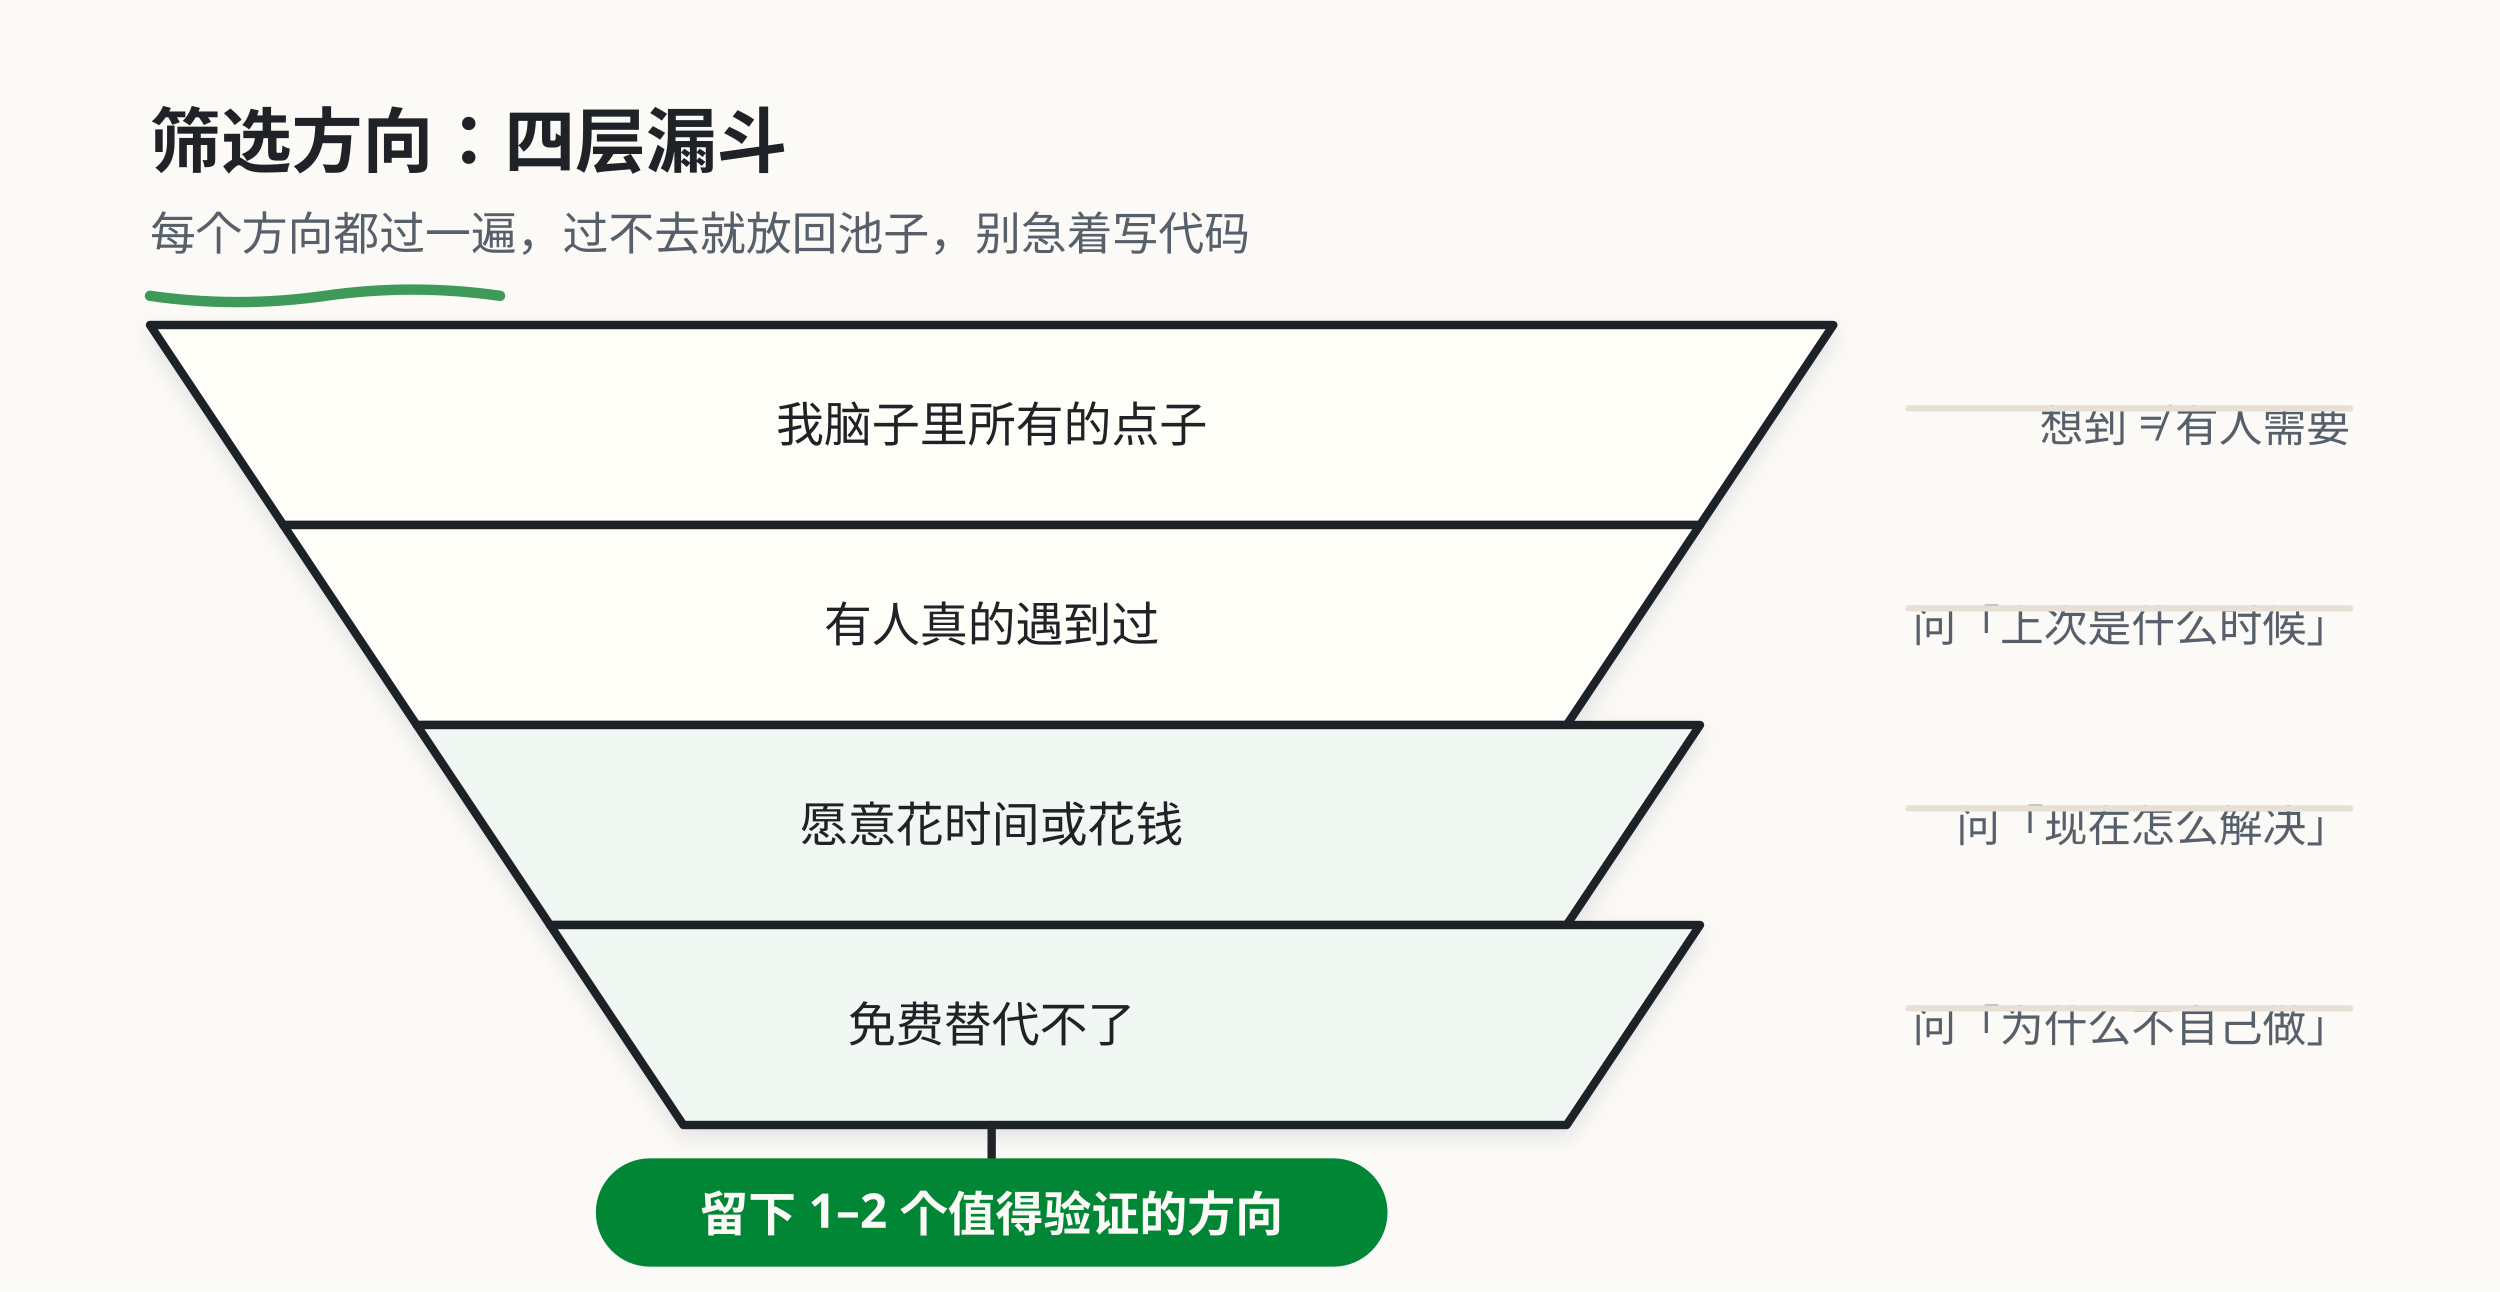
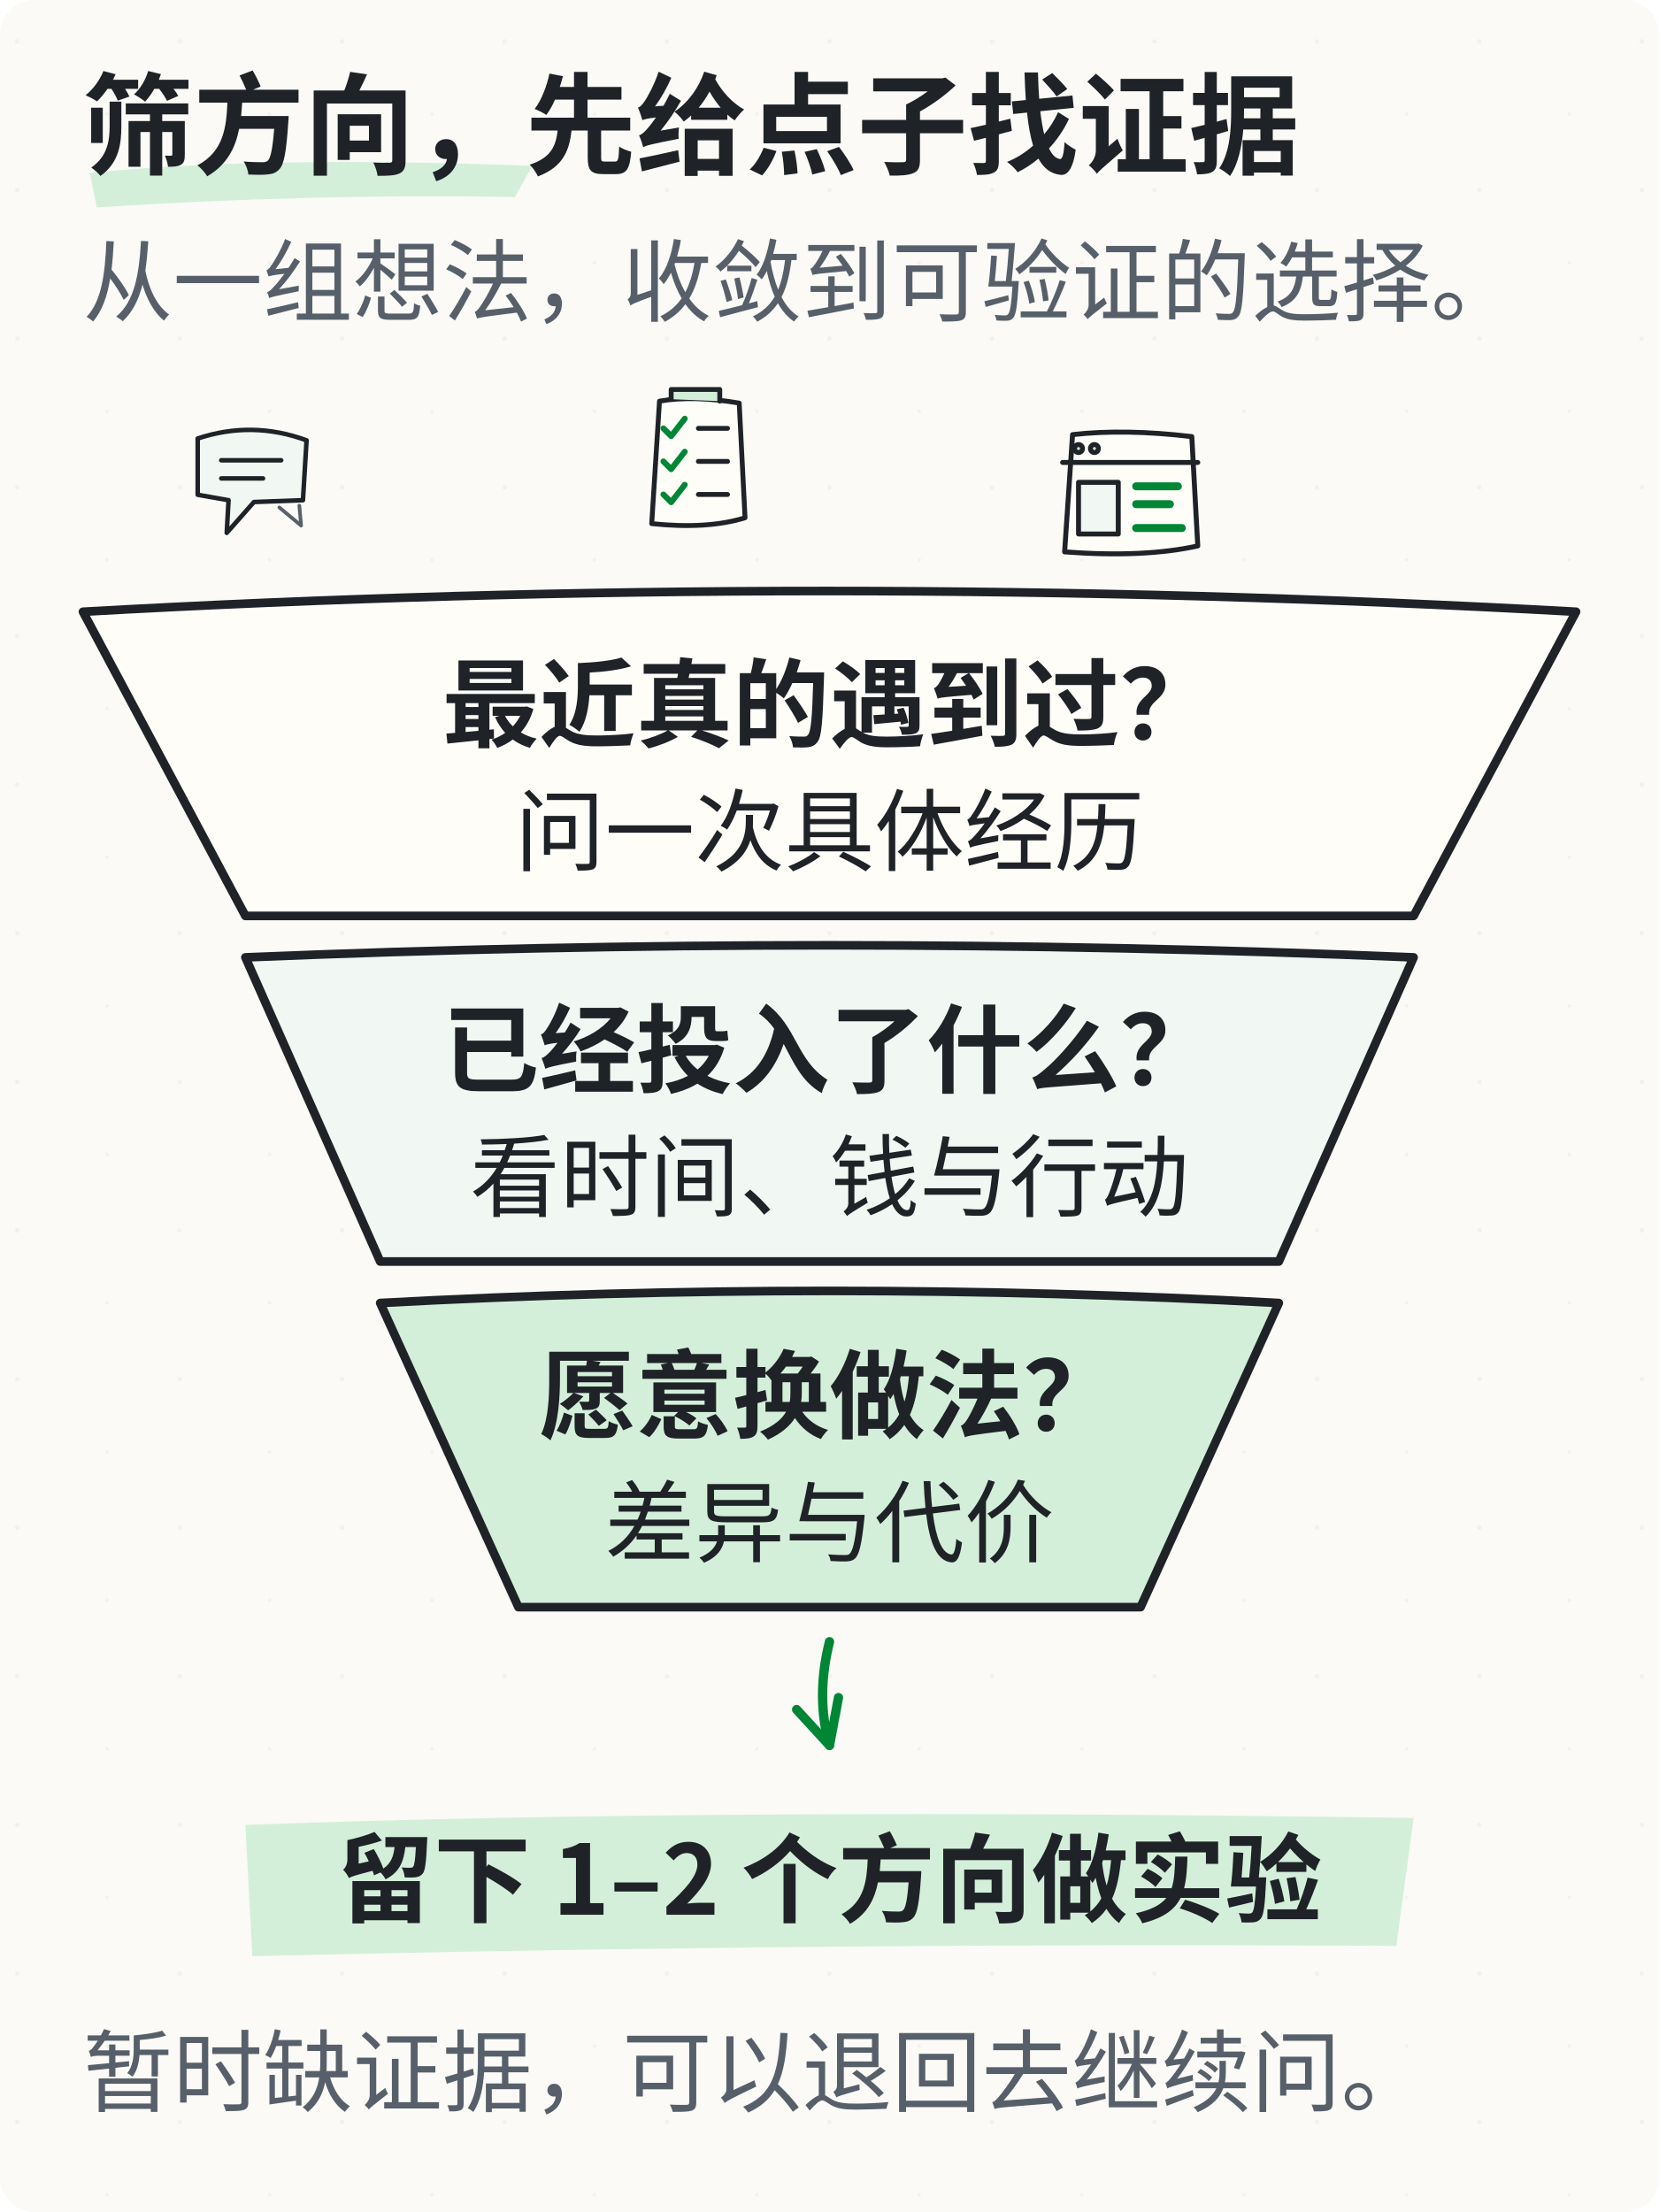
- <svg xmlns="http://www.w3.org/2000/svg" width="1200" height="620" viewBox="0 0 1200 620" role="img" aria-labelledby="t">
-   <rect width="1200" height="620" fill="#fbfaf6" />
+ <svg xmlns="http://www.w3.org/2000/svg" width="480" height="640" viewBox="0 0 480 640" role="img" aria-labelledby="title desc">
  <defs>
-     <filter id="card-shadow" x="-8%" y="-8%" width="116%" height="124%">
-       <feDropShadow dx="0" dy="4" stdDeviation="5" flood-color="#1f2328" flood-opacity="0.10" />
-     </filter>
+     <marker id="arrow" viewBox="0 0 12 12" refX="10" refY="6" markerWidth="7" markerHeight="7" orient="auto-start-reverse">
+       <path d="M2 2L10 6L2 10" fill="none" stroke="#1f2328" stroke-width="1.7" stroke-linecap="round" stroke-linejoin="round" />
+     </marker>
+     <marker id="green-arrow" viewBox="0 0 12 12" refX="10" refY="6" markerWidth="7" markerHeight="7" orient="auto-start-reverse">
+       <path d="M2 2L10 6L2 10" fill="none" stroke="#008635" stroke-width="1.7" stroke-linecap="round" stroke-linejoin="round" />
+     </marker>
+     <pattern id="grain" width="47" height="43" patternUnits="userSpaceOnUse">
+       <circle cx="5" cy="12" r=".65" fill="#1f2328" opacity=".045" />
+       <circle cx="31" cy="33" r=".5" fill="#1f2328" opacity=".04" />
+     </pattern>
+     <symbol id="icon-search" viewBox="0 0 80 80">
+       <path d="M49 47L69 69" fill="none" stroke="#1f2328" stroke-width="5" stroke-linecap="round" stroke-linejoin="round" />
+       <circle cx="31" cy="29" r="22" fill="#f1f7f2" stroke="#1f2328" stroke-width="2.5" />
+       <path d="M19 19Q28 11 38 17" fill="none" stroke="#57606a" stroke-width="2" stroke-linecap="round" stroke-linejoin="round" />
+       <path d="M19 34L26 27L32 32L43 22" fill="none" stroke="#008635" stroke-width="3" stroke-linecap="round" stroke-linejoin="round" />
+     </symbol>
+     <symbol id="icon-filter" viewBox="0 0 80 80">
+       <path d="M8 12Q39 8 72 13L47 43L45 66L32 71L32 43Z" fill="#f1f7f2" stroke="#1f2328" stroke-width="2.5" stroke-linecap="round" stroke-linejoin="round" />
+       <path d="M14 17Q40 24 65 17" fill="none" stroke="#1f2328" stroke-width="2.5" stroke-linecap="round" stroke-linejoin="round" />
+       <circle cx="25" cy="18" r="3" fill="#d3efd9" stroke="#1f2328" stroke-width="2.5" />
+       <circle cx="40" cy="18" r="3" fill="#d3efd9" stroke="#1f2328" stroke-width="2.5" />
+       <circle cx="55" cy="18" r="3" fill="#d3efd9" stroke="#1f2328" stroke-width="2.5" />
+     </symbol>
+     <symbol id="icon-task" viewBox="0 0 80 80">
+       <path d="M21 9 Q38.46 6 62 10 L65 69 Q45.6 75 17 72 Z" fill="#fffdf8" stroke="#1f2328" stroke-width="2.5" stroke-linecap="round" stroke-linejoin="round" />
+       <path d="M27 8V3H52V9" fill="#d3efd9" stroke="#1f2328" stroke-width="2.5" stroke-linecap="round" stroke-linejoin="round" />
+       <path d="M23 23l4 4 7-9" fill="none" stroke="#008635" stroke-width="3" stroke-linecap="round" stroke-linejoin="round" />
+       <path d="M41 23h15" fill="none" stroke="#1f2328" stroke-width="2.5" stroke-linecap="round" stroke-linejoin="round" />
+       <path d="M23 40l4 4 7-9" fill="none" stroke="#008635" stroke-width="3" stroke-linecap="round" stroke-linejoin="round" />
+       <path d="M41 40h15" fill="none" stroke="#1f2328" stroke-width="2.5" stroke-linecap="round" stroke-linejoin="round" />
+       <path d="M23 57l4 4 7-9" fill="none" stroke="#008635" stroke-width="3" stroke-linecap="round" stroke-linejoin="round" />
+       <path d="M41 57h15" fill="none" stroke="#1f2328" stroke-width="2.5" stroke-linecap="round" stroke-linejoin="round" />
+     </symbol>
+     <symbol id="icon-talk" viewBox="0 0 80 80">
+       <path d="M8 15Q38 5 68 16L66 49L39 50L24 67L25 49L8 46Z" fill="#f1f7f2" stroke="#1f2328" stroke-width="2.5" stroke-linecap="round" stroke-linejoin="round" />
+       <path d="M21 27H54M21 37H44" fill="none" stroke="#1f2328" stroke-width="2.5" stroke-linecap="round" stroke-linejoin="round" />
+       <path d="M53 53L65 63L64 52" fill="none" stroke="#57606a" stroke-width="2" stroke-linecap="round" stroke-linejoin="round" />
+     </symbol>
+     <symbol id="icon-diamond" viewBox="0 0 80 80">
+       <path d="M6 38L23 12L40 38L23 64Z" fill="#f1f7f2" stroke="#1f2328" stroke-width="2.5" stroke-linecap="round" stroke-linejoin="round" />
+       <path d="M40 38L57 12L74 38L57 64Z" fill="#d3efd9" stroke="#1f2328" stroke-width="2.5" stroke-linecap="round" stroke-linejoin="round" />
+       <path d="M23 13V63M57 13V63" fill="none" stroke="#57606a" stroke-width="1.5" stroke-linecap="round" stroke-linejoin="round" stroke-dasharray="3 5" />
+     </symbol>
+     <symbol id="icon-browser" viewBox="0 0 80 80">
+       <path d="M11 10 Q37.2 7 71 11 L74 66 Q47 72 7 69 Z" fill="#fffdf8" stroke="#1f2328" stroke-width="2.5" stroke-linecap="round" stroke-linejoin="round" />
+       <path d="M6 24H74" fill="none" stroke="#1f2328" stroke-width="2.5" stroke-linecap="round" stroke-linejoin="round" />
+       <circle cx="14" cy="17" r="2" fill="#d3efd9" stroke="#1f2328" stroke-width="2.5" />
+       <circle cx="22" cy="17" r="2" fill="#d3efd9" stroke="#1f2328" stroke-width="2.5" />
+       <path d="M14 34H34V60H14Z" fill="#f1f7f2" stroke="#1f2328" stroke-width="2.5" stroke-linecap="round" stroke-linejoin="round" />
+       <path d="M43 36H64M43 45H60M43 57H66" fill="none" stroke="#008635" stroke-width="4" stroke-linecap="round" stroke-linejoin="round" />
+     </symbol>
+     <symbol id="icon-plug" viewBox="0 0 80 80">
+       <path d="M24 4V21M49 4V21" fill="none" stroke="#1f2328" stroke-width="4" stroke-linecap="round" stroke-linejoin="round" />
+       <path d="M15 23Q38 19 59 23L56 43L45 51V60H30V50L19 43Z" fill="#d3efd9" stroke="#1f2328" stroke-width="2.5" stroke-linecap="round" stroke-linejoin="round" />
+       <path d="M38 60V69Q38 76 53 75" fill="none" stroke="#1f2328" stroke-width="2.5" stroke-linecap="round" stroke-linejoin="round" />
+       <path d="M31 29L27 38H41L37 45" fill="none" stroke="#1f2328" stroke-width="2" stroke-linecap="round" stroke-linejoin="round" />
+     </symbol>
+     <symbol id="icon-deliver" viewBox="0 0 80 80">
+       <path d="M11 17L38 6L68 18L40 31Z" fill="#d3efd9" stroke="#1f2328" stroke-width="2.5" stroke-linecap="round" stroke-linejoin="round" />
+       <path d="M11 17V58L40 73L68 58V18M40 31V73M25 12L54 24V42" fill="none" stroke="#1f2328" stroke-width="2.5" stroke-linecap="round" stroke-linejoin="round" />
+       <path d="M50 51L56 57L67 43" fill="none" stroke="#008635" stroke-width="3" stroke-linecap="round" stroke-linejoin="round" />
+     </symbol>
+     <symbol id="icon-error" viewBox="0 0 80 80">
+       <path d="M11 8 Q36.74 5 70 9 L73 65 Q46.4 71 7 68 Z" fill="#fffdf8" stroke="#1f2328" stroke-width="2.5" stroke-linecap="round" stroke-linejoin="round" />
+       <path d="M6 22H73" fill="none" stroke="#1f2328" stroke-width="2.5" stroke-linecap="round" stroke-linejoin="round" />
+       <circle cx="14" cy="15" r="2" fill="#d3efd9" stroke="#1f2328" stroke-width="2.5" />
+       <path d="M40 31L59 58H21Z" fill="#f1f7f2" stroke="#1f2328" stroke-width="2.5" stroke-linecap="round" stroke-linejoin="round" />
+       <path d="M40 39V47M40 53V54" fill="none" stroke="#e2601f" stroke-width="4" stroke-linecap="round" stroke-linejoin="round" />
+     </symbol>
+     <symbol id="icon-evidence" viewBox="0 0 80 80">
+       <path d="M15 7 Q30.16 4 51 8 L54 65 Q36.6 71 11 68 Z" fill="#fffdf8" stroke="#1f2328" stroke-width="2.5" stroke-linecap="round" stroke-linejoin="round" />
+       <path d="M18 19H43M18 29H43M18 39H30" fill="none" stroke="#57606a" stroke-width="2" stroke-linecap="round" stroke-linejoin="round" />
+       <circle cx="51" cy="49" r="17" fill="#d3efd9" stroke="#1f2328" stroke-width="2.5" />
+       <path d="M63 62L74 74" fill="none" stroke="#1f2328" stroke-width="4" stroke-linecap="round" stroke-linejoin="round" />
+       <path d="M44 49L49 54L58 44" fill="none" stroke="#008635" stroke-width="3" stroke-linecap="round" stroke-linejoin="round" />
+     </symbol>
+     <symbol id="icon-patch" viewBox="0 0 80 80">
+       <path d="M13 8 Q37.36 5 69 9 L72 67 Q46.6 73 9 70 Z" fill="#fffdf8" stroke="#1f2328" stroke-width="2.5" stroke-linecap="round" stroke-linejoin="round" />
+       <path d="M8 23H72" fill="none" stroke="#1f2328" stroke-width="2.5" stroke-linecap="round" stroke-linejoin="round" />
+       <path d="M17 35H51" fill="none" stroke="#57606a" stroke-width="3" stroke-linecap="round" stroke-linejoin="round" />
+       <path d="M14 45 Q33.6 40 63 43 L58 51 Q38.5 50 16 54 Z" fill="#d3efd9" stroke="none" stroke-width="2.5" stroke-linecap="round" stroke-linejoin="round" />
+       <path d="M20 44V54M15 49H25M33 49H61" fill="none" stroke="#008635" stroke-width="3" stroke-linecap="round" stroke-linejoin="round" />
+       <path d="M18 62H53" fill="none" stroke="#57606a" stroke-width="2" stroke-linecap="round" stroke-linejoin="round" />
+     </symbol>
+     <symbol id="icon-passed" viewBox="0 0 80 80">
+       <path d="M12 9 Q37.28 6 70 10 L73 66 Q46.8 72 8 69 Z" fill="#fffdf8" stroke="#1f2328" stroke-width="2.5" stroke-linecap="round" stroke-linejoin="round" />
+       <path d="M7 24H73" fill="none" stroke="#1f2328" stroke-width="2.5" stroke-linecap="round" stroke-linejoin="round" />
+       <path d="M23 47L34 58L59 34" fill="none" stroke="#008635" stroke-width="5" stroke-linecap="round" stroke-linejoin="round" />
+     </symbol>
+     <symbol id="icon-laptop" viewBox="0 0 80 80">
+       <path d="M13 7Q40 4 67 8L65 54H15Z" fill="#fffdf8" stroke="#1f2328" stroke-width="2.5" stroke-linecap="round" stroke-linejoin="round" />
+       <path d="M19 14H60V47H19Z" fill="#f1f7f2" stroke="#1f2328" stroke-width="2.5" stroke-linecap="round" stroke-linejoin="round" />
+       <path d="M15 54L4 68Q40 75 76 68L65 54M30 63H50" fill="none" stroke="#1f2328" stroke-width="2.5" stroke-linecap="round" stroke-linejoin="round" />
+       <path d="M28 27L22 32L28 37M50 27L56 32L50 37" fill="none" stroke="#008635" stroke-width="3" stroke-linecap="round" stroke-linejoin="round" />
+     </symbol>
+     <symbol id="icon-build" viewBox="0 0 80 80">
+       <path d="M12 8 Q37.74 5 71 9 L74 68 Q47.4 74 8 71 Z" fill="#fffdf8" stroke="#1f2328" stroke-width="2.5" stroke-linecap="round" stroke-linejoin="round" />
+       <path d="M7 23H74" fill="none" stroke="#1f2328" stroke-width="2.5" stroke-linecap="round" stroke-linejoin="round" />
+       <path d="M15 34L22 39L15 44M29 44H44" fill="none" stroke="#1f2328" stroke-width="2.5" stroke-linecap="round" stroke-linejoin="round" />
+       <path d="M43 56L51 64L66 47" fill="none" stroke="#008635" stroke-width="4" stroke-linecap="round" stroke-linejoin="round" />
+     </symbol>
+     <symbol id="icon-cloud" viewBox="0 0 80 80">
+       <path d="M16 58C-1 57 0 32 18 31C13 8 44 0 53 22C73 13 88 45 67 56Z" fill="#f1f7f2" stroke="#1f2328" stroke-width="2.5" stroke-linecap="round" stroke-linejoin="round" />
+       <path d="M28 38L39 27L50 38M39 29V62" fill="none" stroke="#008635" stroke-width="3" stroke-linecap="round" stroke-linejoin="round" />
+     </symbol>
+     <symbol id="icon-phone" viewBox="0 0 80 80">
+       <path d="M22 4Q41 1 59 5L60 74L21 74Z" fill="#fffdf8" stroke="#1f2328" stroke-width="2.5" stroke-linecap="round" stroke-linejoin="round" />
+       <path d="M28 13H53V62H28Z" fill="#f1f7f2" stroke="#1f2328" stroke-width="2.5" stroke-linecap="round" stroke-linejoin="round" />
+       <path d="M35 8H46" fill="none" stroke="#1f2328" stroke-width="2.5" stroke-linecap="round" stroke-linejoin="round" />
+       <circle cx="41" cy="68" r="2" fill="#d3efd9" stroke="#1f2328" stroke-width="2.5" />
+       <path d="M32 38L39 45L50 28" fill="none" stroke="#008635" stroke-width="3" stroke-linecap="round" stroke-linejoin="round" />
+     </symbol>
+     <symbol id="icon-database" viewBox="0 0 80 80">
+       <path d="M12 18C12 2 68 2 68 18V62C68 77 12 77 12 62Z" fill="#f1f7f2" stroke="#1f2328" stroke-width="2.5" stroke-linecap="round" stroke-linejoin="round" />
+       <path d="M12 18C12 32 68 32 68 18M12 40C12 54 68 54 68 40" fill="none" stroke="#1f2328" stroke-width="2.5" stroke-linecap="round" stroke-linejoin="round" />
+       <path d="M21 60Q39 68 59 60" fill="none" stroke="#008635" stroke-width="3" stroke-linecap="round" stroke-linejoin="round" />
+     </symbol>
+     <symbol id="icon-sheets" viewBox="0 0 80 80">
+       <path d="M23 6 Q39.08 3 61 7 L64 61 Q45.8 67 19 64 Z" fill="#f1f7f2" stroke="#1f2328" stroke-width="2.5" stroke-linecap="round" stroke-linejoin="round" />
+       <path d="M15 15 Q31.08 12 53 16 L56 70 Q37.8 76 11 73 Z" fill="#fffdf8" stroke="#1f2328" stroke-width="2.5" stroke-linecap="round" stroke-linejoin="round" />
+       <path d="M19 27H45M19 39H45M19 51H36" fill="none" stroke="#1f2328" stroke-width="2.5" stroke-linecap="round" stroke-linejoin="round" />
+     </symbol>
+     <symbol id="icon-clock" viewBox="0 0 80 80">
+       <circle cx="39" cy="39" r="29" fill="#f1f7f2" stroke="#1f2328" stroke-width="2.5" />
+       <path d="M39 19V39L54 48" fill="none" stroke="#1f2328" stroke-width="3" stroke-linecap="round" stroke-linejoin="round" />
+       <path d="M18 7L9 16M60 7L70 16" fill="none" stroke="#1f2328" stroke-width="2.5" stroke-linecap="round" stroke-linejoin="round" />
+       <circle cx="39" cy="39" r="3" fill="#d3efd9" stroke="#1f2328" stroke-width="2.5" />
+     </symbol>
+     <symbol id="icon-bolt" viewBox="0 0 80 80">
+       <path d="M43 5L18 42H35L29 75L65 30H45Z" fill="#d3efd9" stroke="#1f2328" stroke-width="2.5" stroke-linecap="round" stroke-linejoin="round" />
+     </symbol>
  </defs>
-   <text x="72" y="80" fill="#1f2328" font-family="'Microsoft YaHei', system-ui, sans-serif" font-size="34" font-weight="700">筛选方向：四层漏斗</text>
-   <text x="72" y="120" fill="#57606a" font-family="'Microsoft YaHei', system-ui, sans-serif" font-size="22">每个方向都过一遍，过不去就放回池子，别急着写代码</text>
-   <path d="M72 142q42 6 84 0t84 0" fill="none" stroke="#1f883d" stroke-width="5" stroke-linecap="round" opacity="0.85" />
-   <g stroke="#1f2328" stroke-width="4" stroke-linejoin="round" filter="url(#card-shadow)">
-     <path d="M72 156h808l-64 96H136z" fill="#fffdf8" />
-     <path d="M136 252h680l-64 96H200z" fill="#fffdf8" />
-     <path d="M200 348h616l-64 96H264z" fill="#f1f7f2" />
-     <path d="M264 444h552l-64 96H328z" fill="#f1f7f2" />
+   <rect width="480" height="640" rx="10" fill="#fbfaf6" />
+   <rect width="480" height="640" fill="url(#grain)" />
+   <g fill="#1f2328" font-family="'Microsoft YaHei','Noto Sans CJK SC',sans-serif">
+     <path d="M26 50 Q77.2 45 154 48 L149 57 Q90 56 28 60 Z" fill="#d3efd9" stroke="none" stroke-width="2.5" stroke-linecap="round" stroke-linejoin="round" />
+     <text x="24" y="48" font-size="32" font-weight="700">筛方向，先给点子找证据</text>
+     <text x="24" y="91" font-size="26" fill="#57606a">从一组想法，收敛到可验证的选择。</text>
+     <use href="#icon-talk" x="53" y="119" width="42" height="42" />
+     <use href="#icon-task" x="179" y="111" width="45" height="45" />
+     <use href="#icon-browser" x="304" y="120" width="46" height="46" />
+     <path d="M24 177Q238 165 456 177L409 265H71Z" fill="#fffdf8" stroke="#1f2328" stroke-width="2.5" stroke-linecap="round" stroke-linejoin="round" />
+     <path d="M71 277Q240 270 409 277L370 365H110Z" fill="#f1f7f2" stroke="#1f2328" stroke-width="2.5" stroke-linecap="round" stroke-linejoin="round" />
+     <path d="M110 377Q240 370 370 377L330 465H150Z" fill="#d3efd9" stroke="#1f2328" stroke-width="2.5" stroke-linecap="round" stroke-linejoin="round" />
+     <text x="240" y="214" font-size="28" text-anchor="middle" font-weight="700">最近真的遇到过？</text>
+     <text x="240" y="250" font-size="26" text-anchor="middle">问一次具体经历</text>
+     <text x="240" y="314" font-size="28" text-anchor="middle" font-weight="700">已经投入了什么？</text>
+     <text x="240" y="350" font-size="26" text-anchor="middle">看时间、钱与行动</text>
+     <text x="240" y="414" font-size="28" text-anchor="middle" font-weight="700">愿意换做法？</text>
+     <text x="240" y="450" font-size="26" text-anchor="middle">差异与代价</text>
+     <path d="M240 475Q236 491 240 505" fill="none" stroke="#008635" stroke-width="2.7" stroke-linecap="round" stroke-linejoin="round" marker-end="url(#green-arrow)" />
+     <path d="M71 528 Q206.2 523 409 526 L404 563 Q240 562 73 566 Z" fill="#d3efd9" stroke="none" stroke-width="2.5" stroke-linecap="round" stroke-linejoin="round" />
+     <text x="240" y="554" font-size="28" text-anchor="middle" font-weight="700">留下 1–2 个方向做实验</text>
+     <text x="24" y="609" font-size="26" fill="#57606a">暂时缺证据，可以退回去继续问。</text>
  </g>
-   <g fill="#1f2328" font-family="'Microsoft YaHei', system-ui, sans-serif" font-size="23" text-anchor="middle">
-     <text x="476" y="212">我脑子里所有的点子</text>
-     <text x="476" y="308">有人真的遇到过</text>
-     <text x="476" y="404">愿意花时间或花钱</text>
-     <text x="476" y="500">免费替代不了</text>
-   </g>
-   <g fill="#57606a" font-family="'Microsoft YaHei', system-ui, sans-serif" font-size="21" text-anchor="end">
-     <text x="1128" y="212">想到 ≠ 有人需要</text>
-     <text x="1128" y="308">问「上次是什么时候」</text>
-     <text x="1128" y="404">问「现在怎么解决」</text>
-     <text x="1128" y="500">问「为什么不自己做」</text>
-   </g>
-   <g stroke="#e6e1d4" stroke-width="3" stroke-linecap="round">
-     <path d="M916 196h212" />
-     <path d="M916 292h212" />
-     <path d="M916 388h212" />
-     <path d="M916 484h212" />
-   </g>
-   <path d="M476 540v30" stroke="#1f2328" stroke-width="4" stroke-linecap="round" />
-   <path d="M476 586l-9-15h18z" fill="#1f2328" />
-   <rect x="286" y="556" width="380" height="52" rx="26" fill="#008635" />
-   <text x="476" y="591" fill="#fbfaf6" font-family="'Microsoft YaHei', system-ui, sans-serif" font-size="23" font-weight="700" text-anchor="middle">留下 1–2 个值得验证的方向</text>
</svg>
